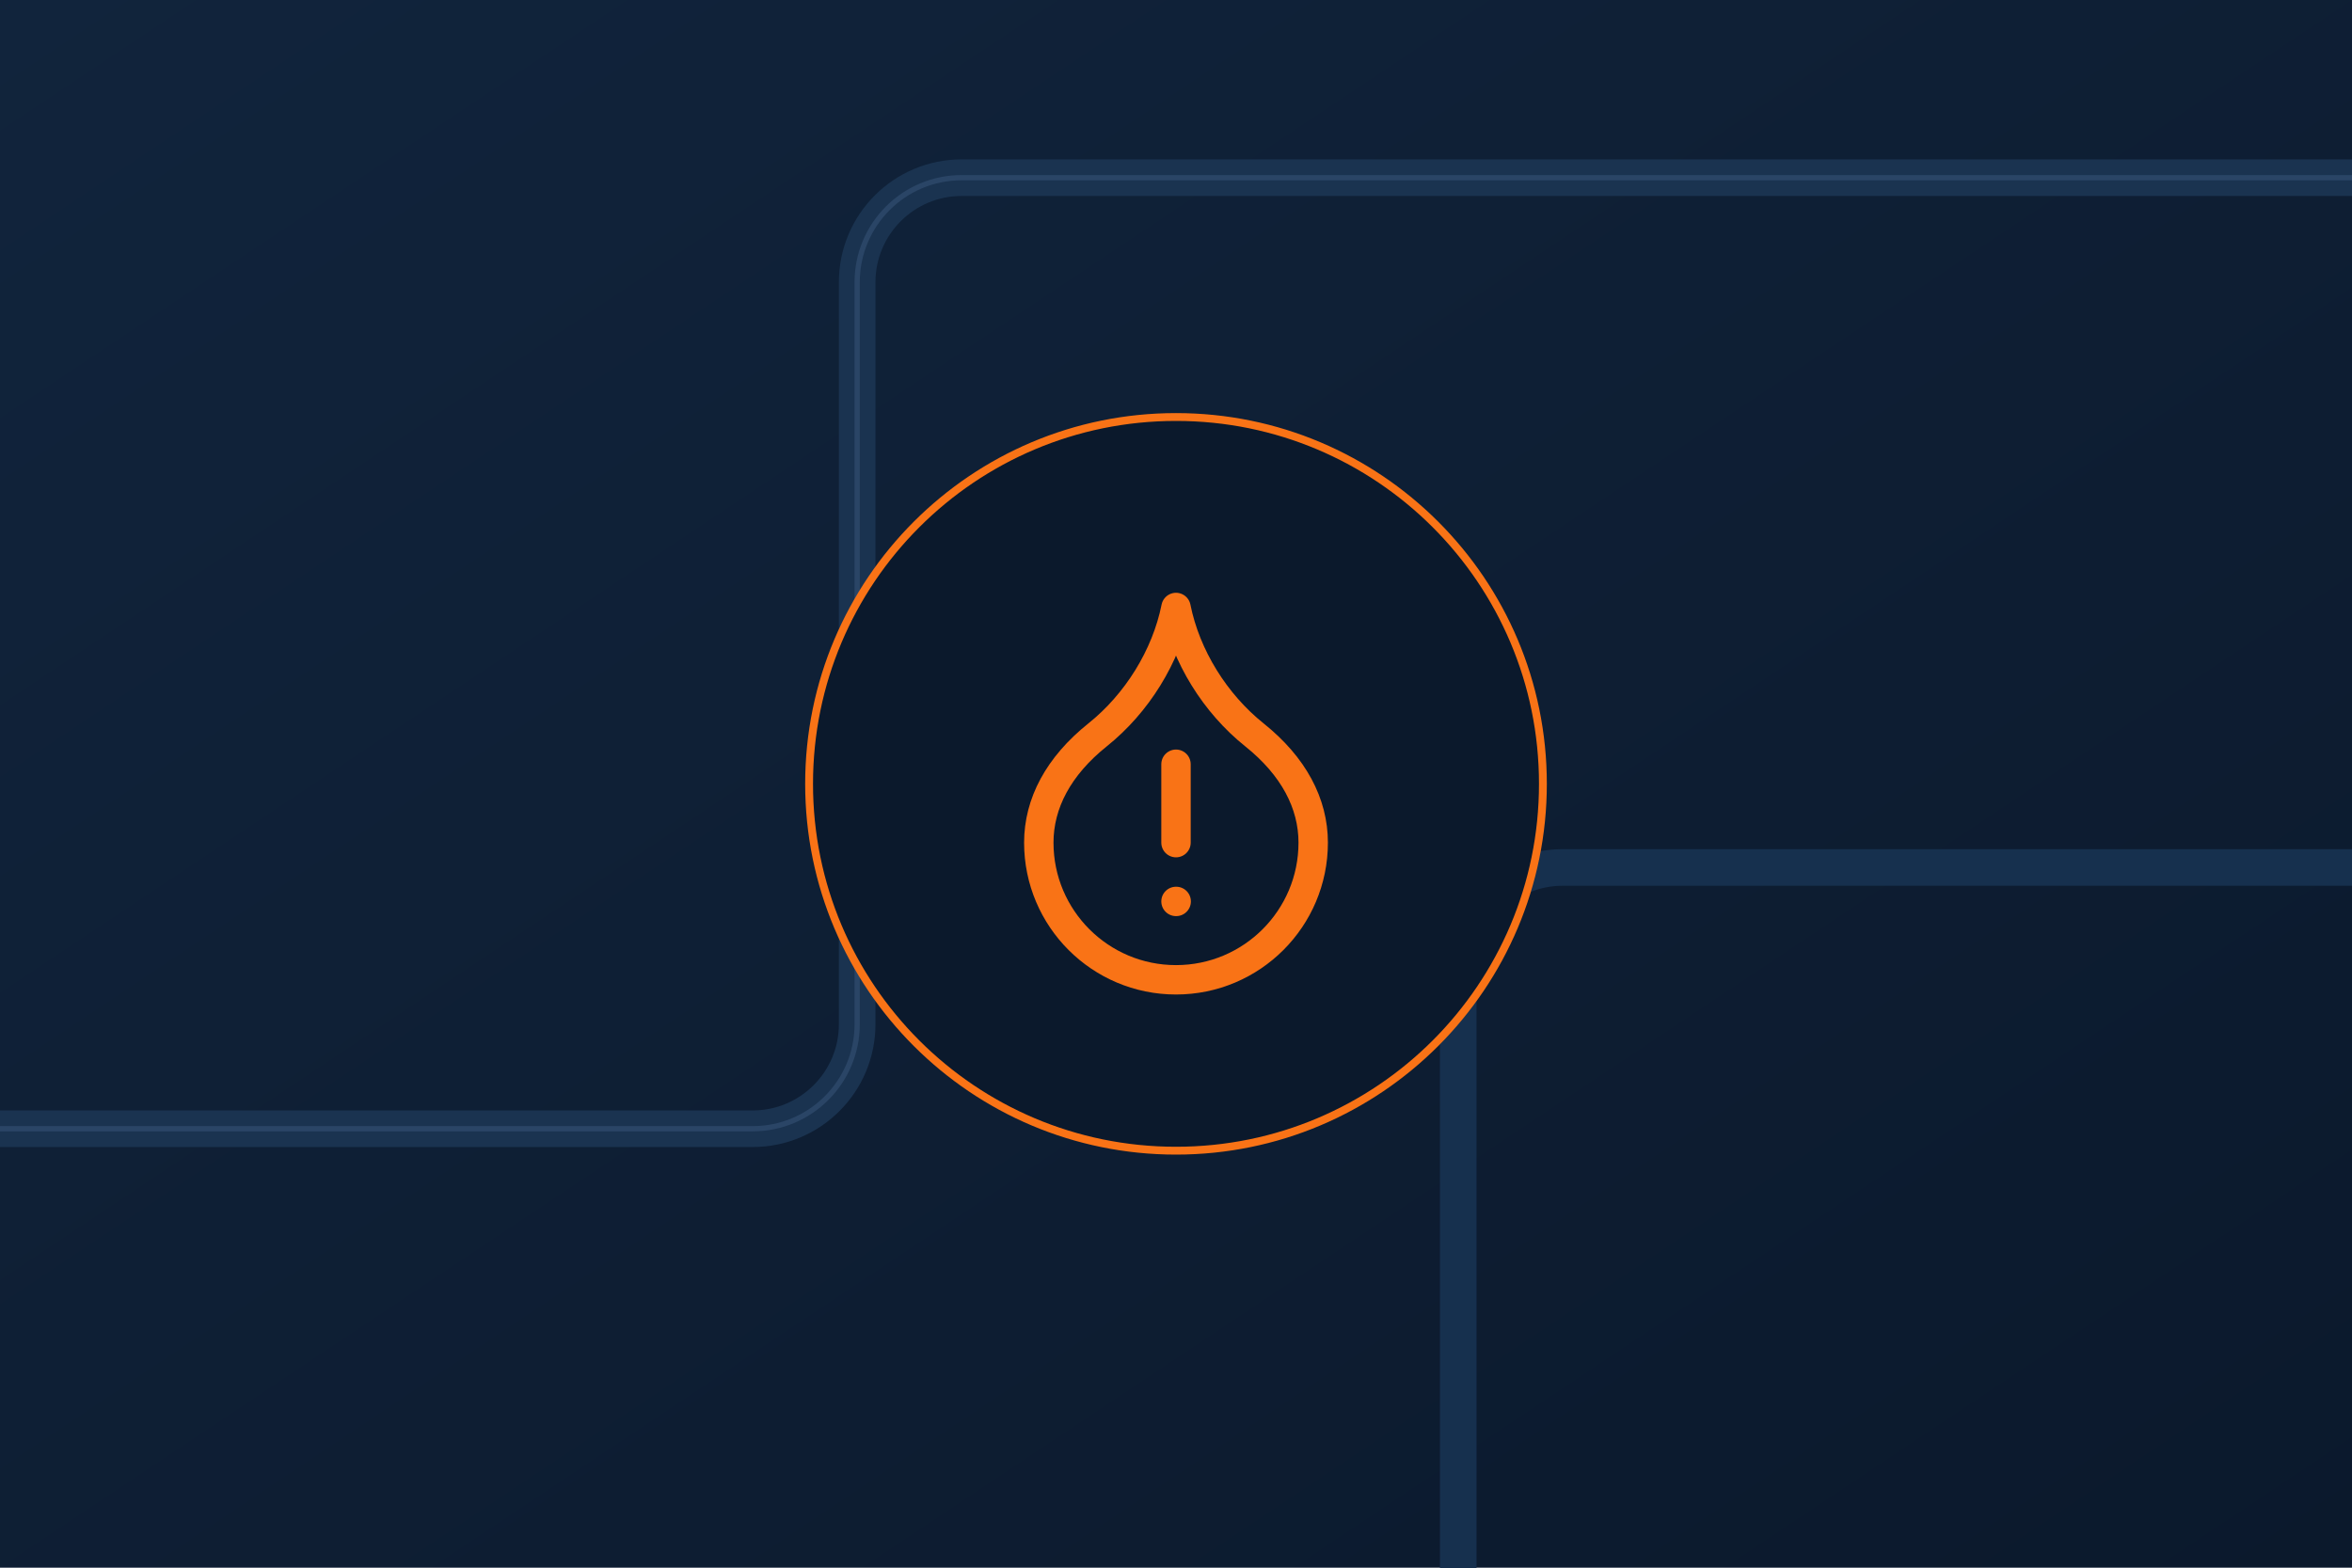
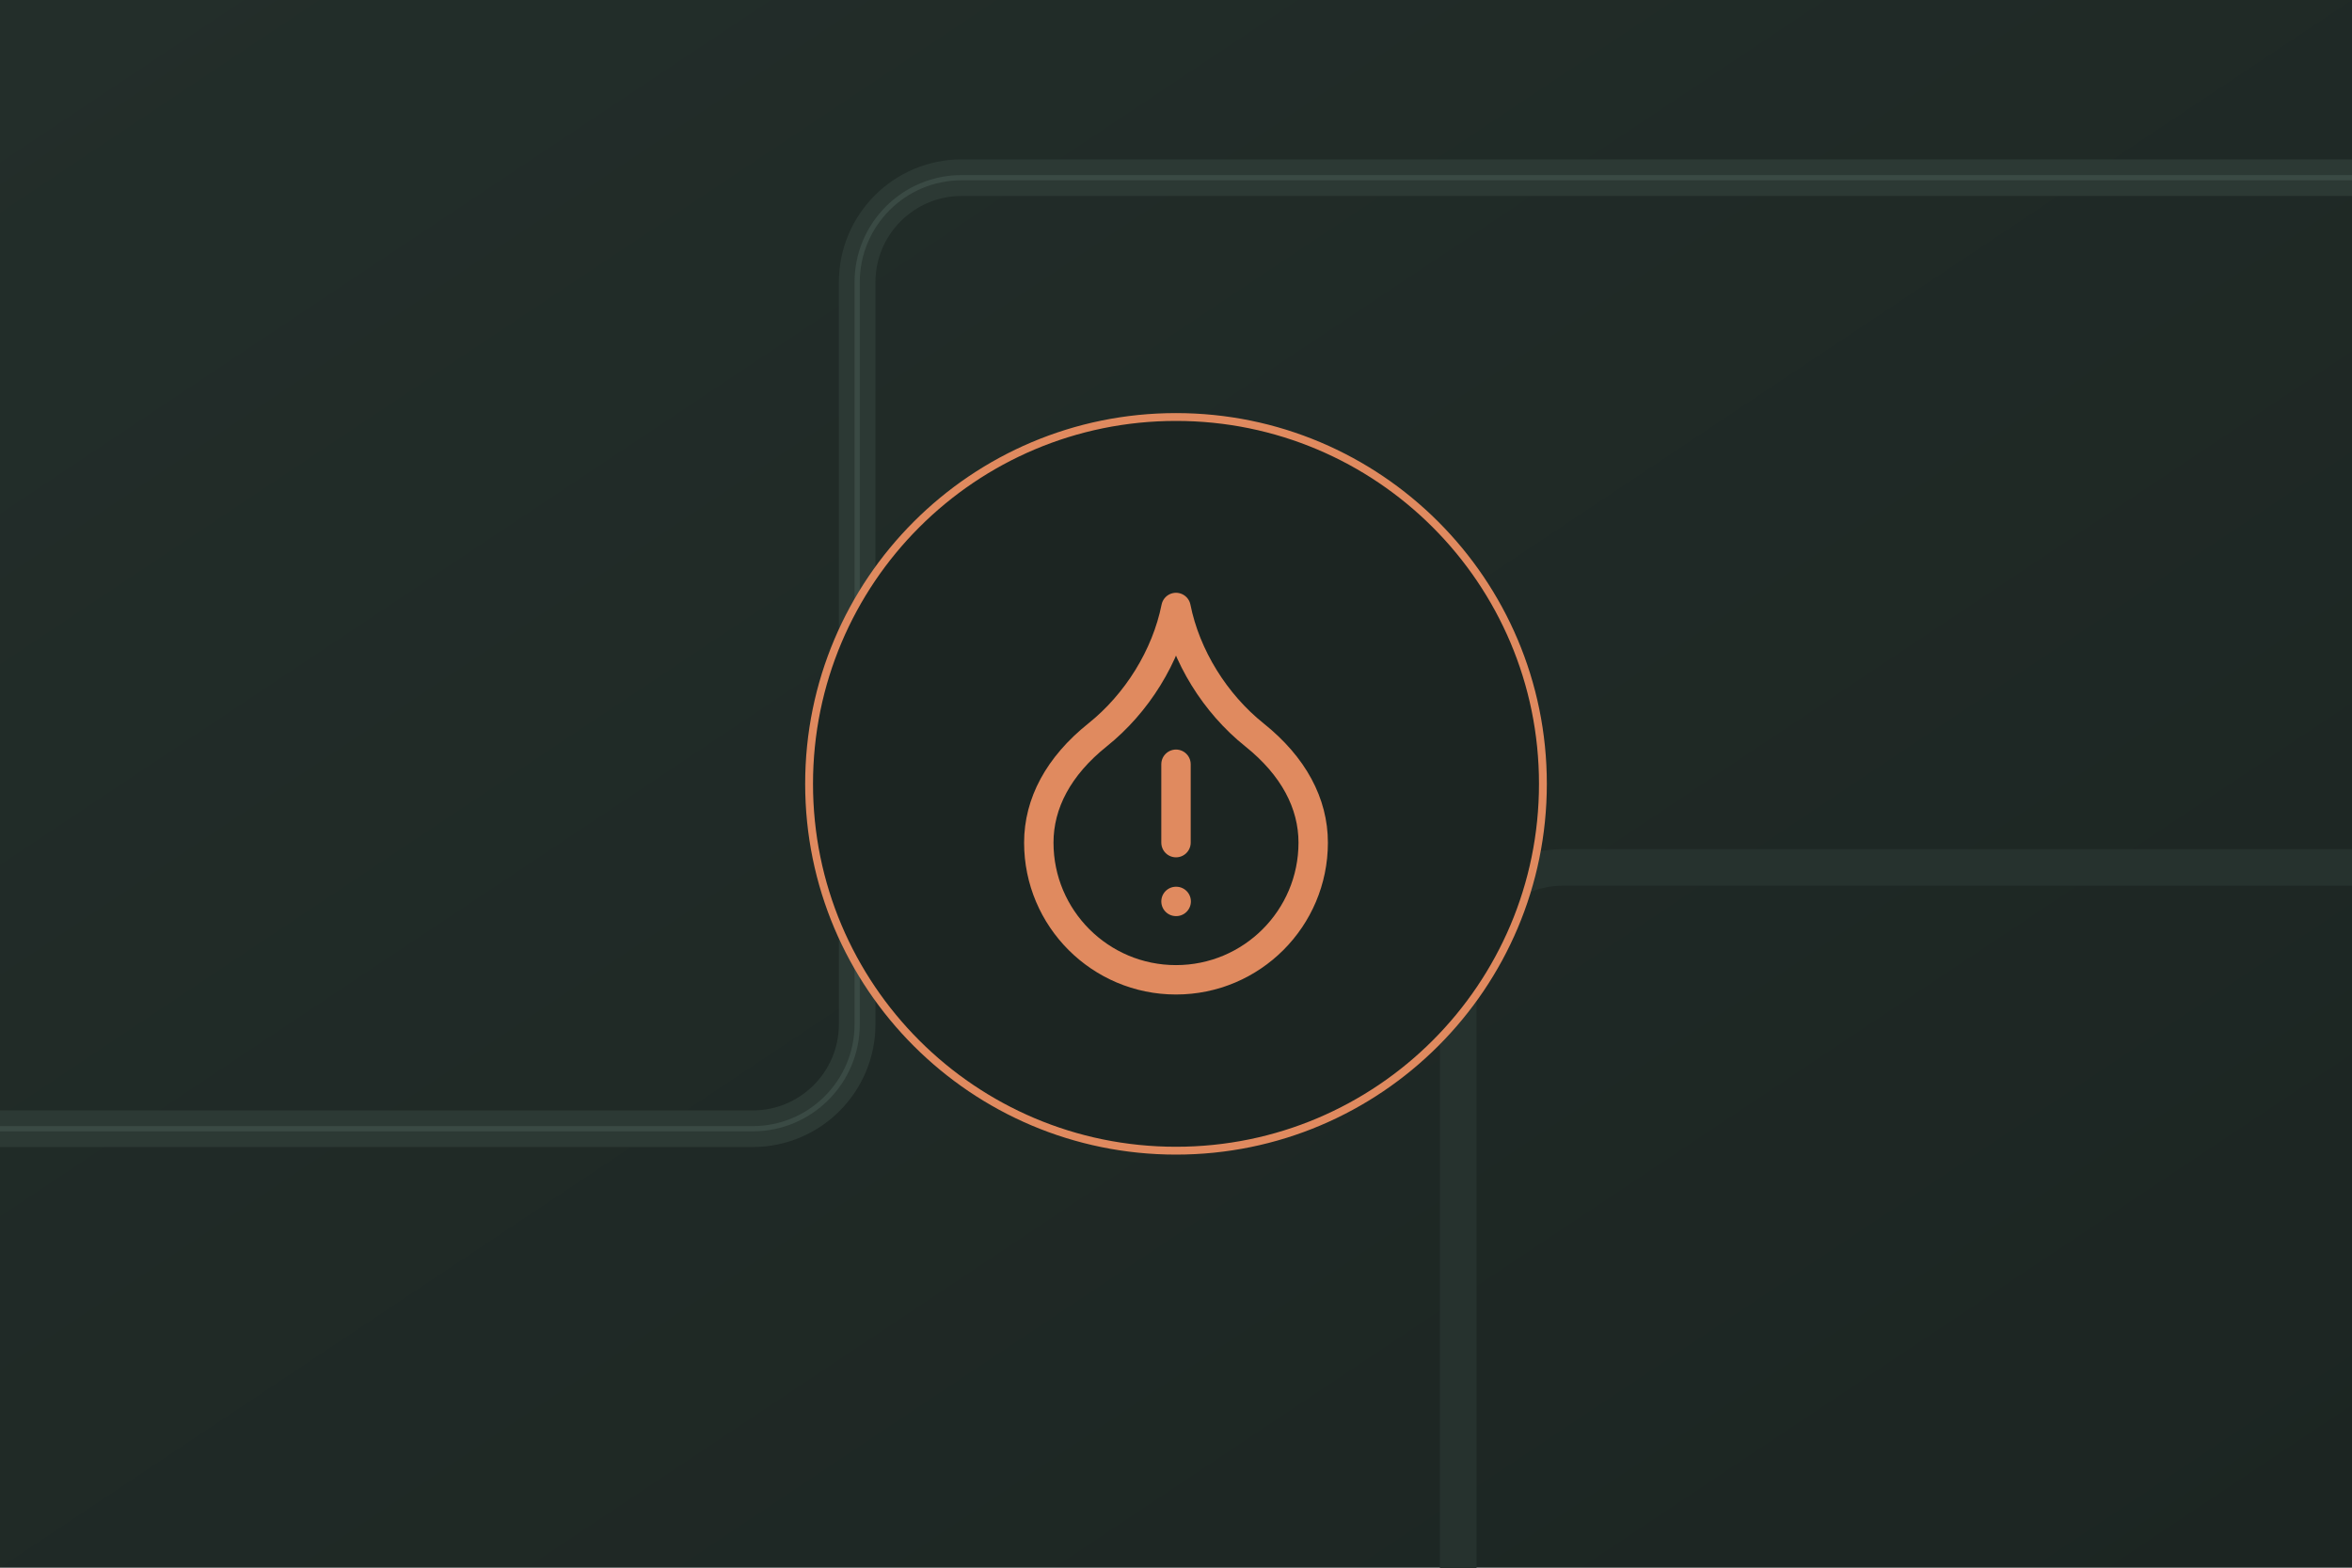
<svg xmlns="http://www.w3.org/2000/svg" viewBox="0 0 900 600" width="900" height="600">
  <defs>
    <linearGradient id="g" x1="0" y1="0" x2="1" y2="1">
-       <stop offset="0" stop-color="#11243C" />
-       <stop offset="1" stop-color="#0B192C" />
+       <stop offset="0" stop-color="#232E2A" />
+       <stop offset="1" stop-color="#1C2522" />
    </linearGradient>
  </defs>
  <rect width="900" height="600" fill="url(#g)" />
-   <g fill="none" stroke="#1A3350" stroke-width="14" stroke-linecap="round" stroke-linejoin="round">
+   <g fill="none" stroke="#2C3934" stroke-width="14" stroke-linecap="round" stroke-linejoin="round">
    <path d="M-20 432.0 H288.0 a40 40 0 0 0 40 -40 V108.0 a40 40 0 0 1 40 -40 H920" />
-     <path d="M558.0 620 V372.0 a40 40 0 0 1 40 -40 H920" stroke="#16304E" />
+     <path d="M558.0 620 V372.0 a40 40 0 0 1 40 -40 H920" stroke="#26322E" />
  </g>
-   <g fill="none" stroke="#2A4566" stroke-width="2">
+   <g fill="none" stroke="#3A4A44" stroke-width="2">
    <path d="M-20 432.0 H288.0 a40 40 0 0 0 40 -40 V108.0 a40 40 0 0 1 40 -40 H920" />
  </g>
-   <circle cx="450.0" cy="300.0" r="140.4" fill="#0B192C" stroke="#F97316" stroke-width="3" />
-   <g transform="translate(360.0 210.0) scale(7.5)" fill="none" stroke="#F97316" stroke-width="1.5" stroke-linecap="round" stroke-linejoin="round">
+   <circle cx="450.0" cy="300.0" r="140.4" fill="#1C2522" stroke="#E08A5F" stroke-width="3" />
+   <g transform="translate(360.0 210.0) scale(7.5)" fill="none" stroke="#E08A5F" stroke-width="1.5" stroke-linecap="round" stroke-linejoin="round">
    <path d="M12 22a7 7 0 0 0 7-7c0-2-1-3.9-3-5.5s-3.5-4-4-6.5c-.5 2.5-2 4.9-4 6.5C6 11.1 5 13 5 15a7 7 0 0 0 7 7z" />
    <path d="M12 11v4M12 18h.01" />
  </g>
</svg>
